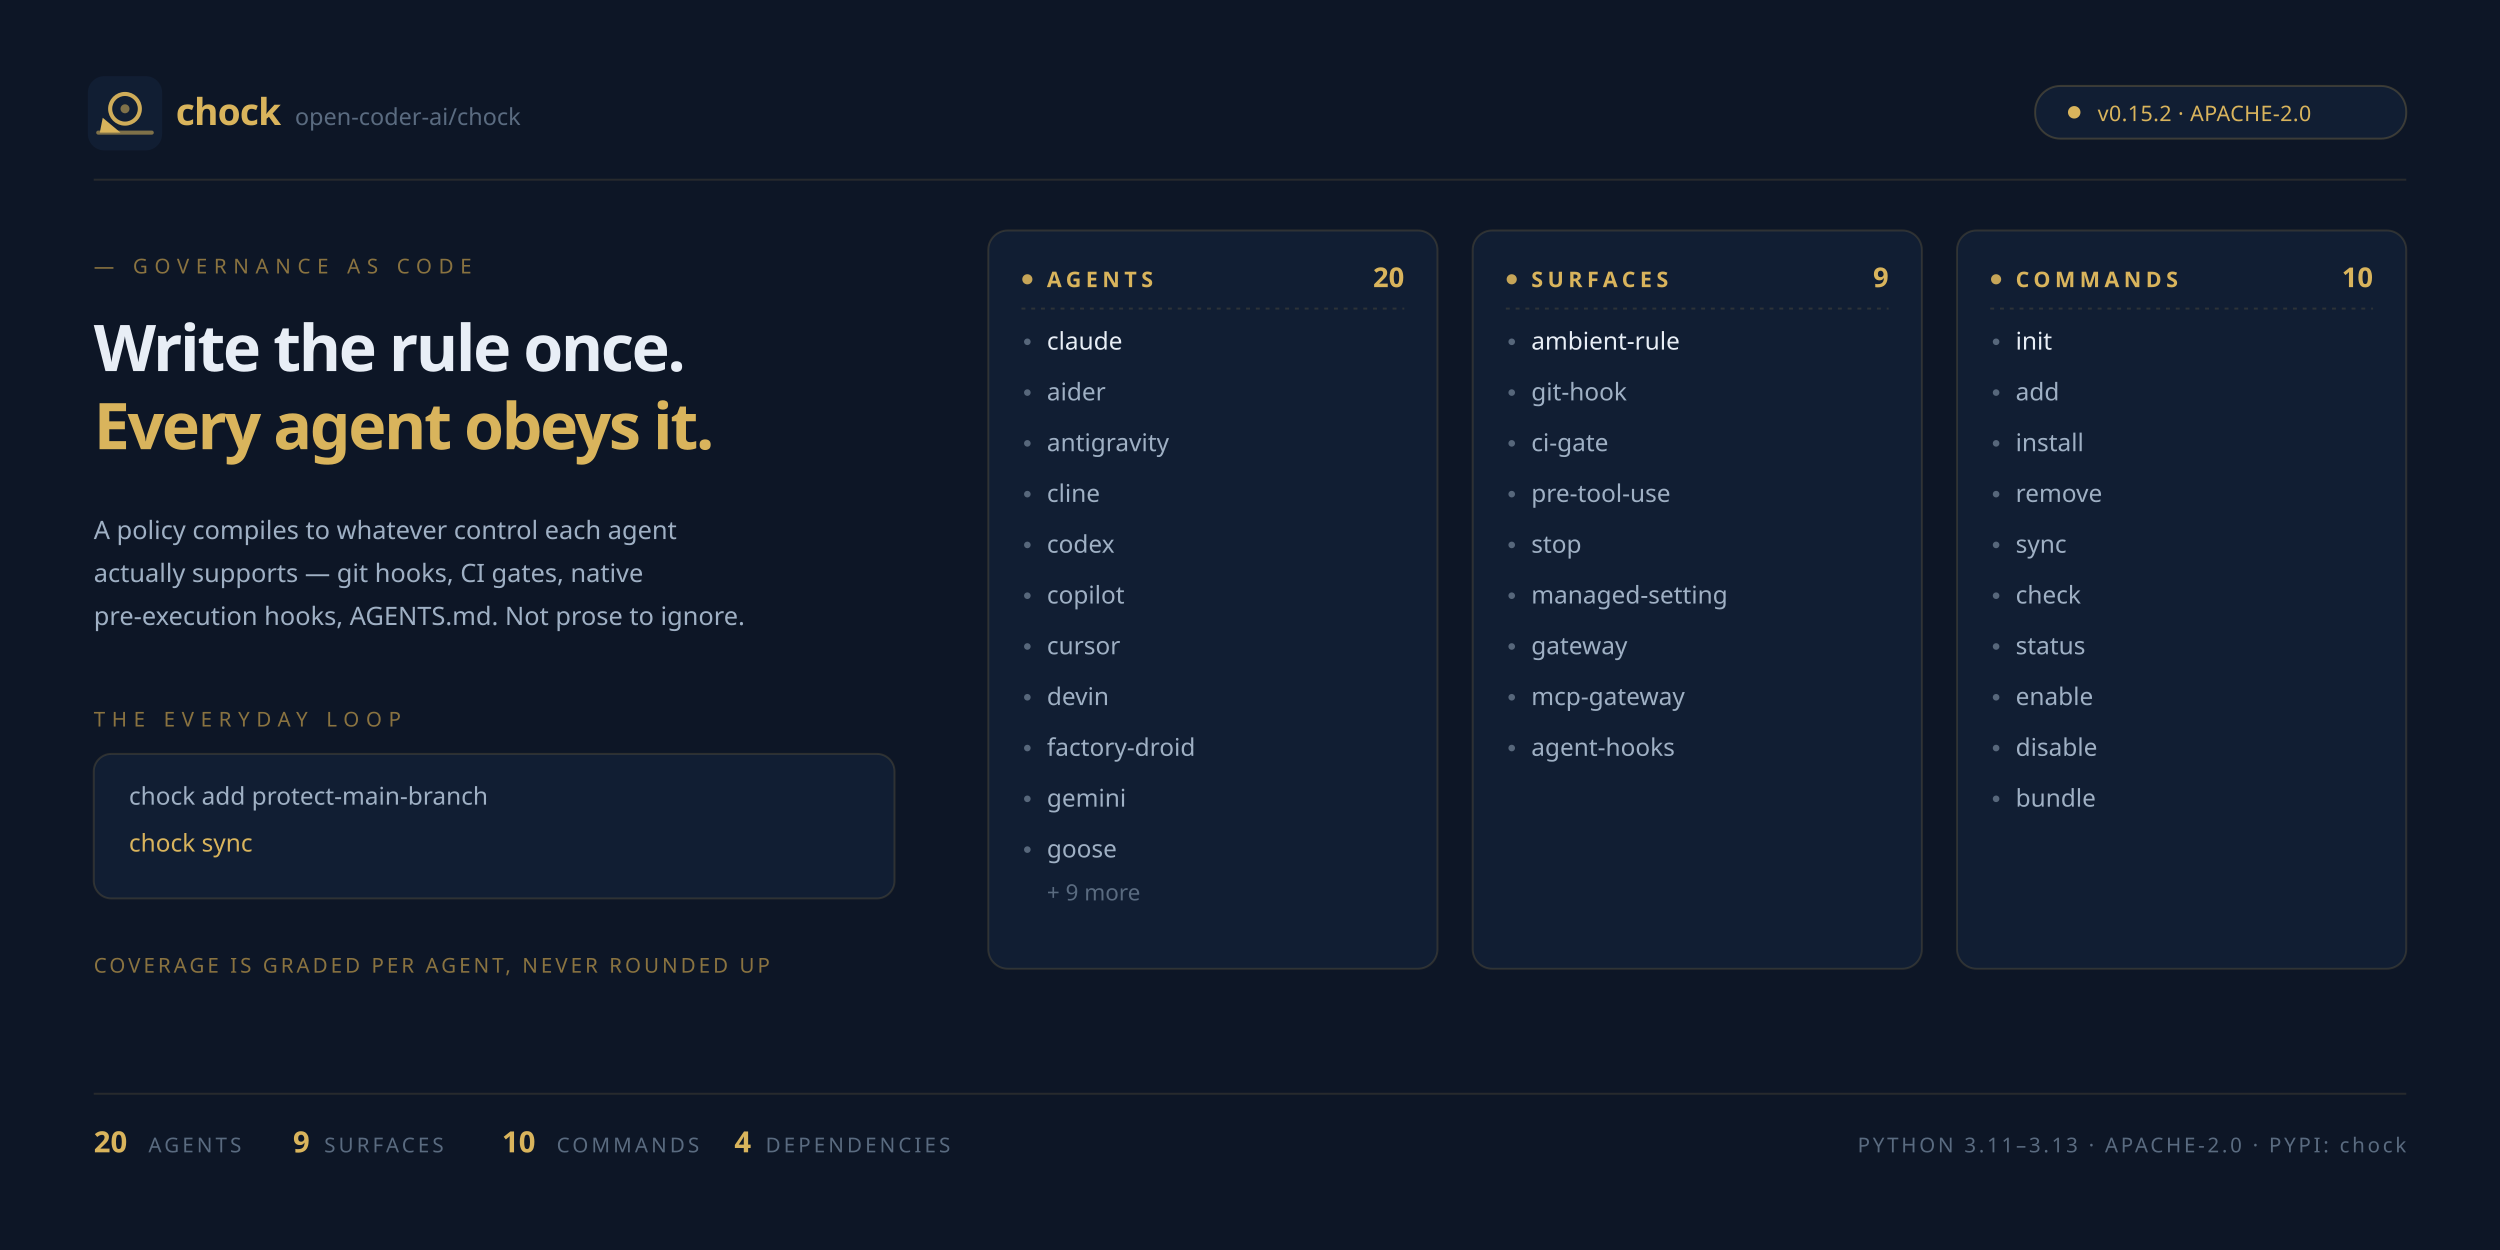
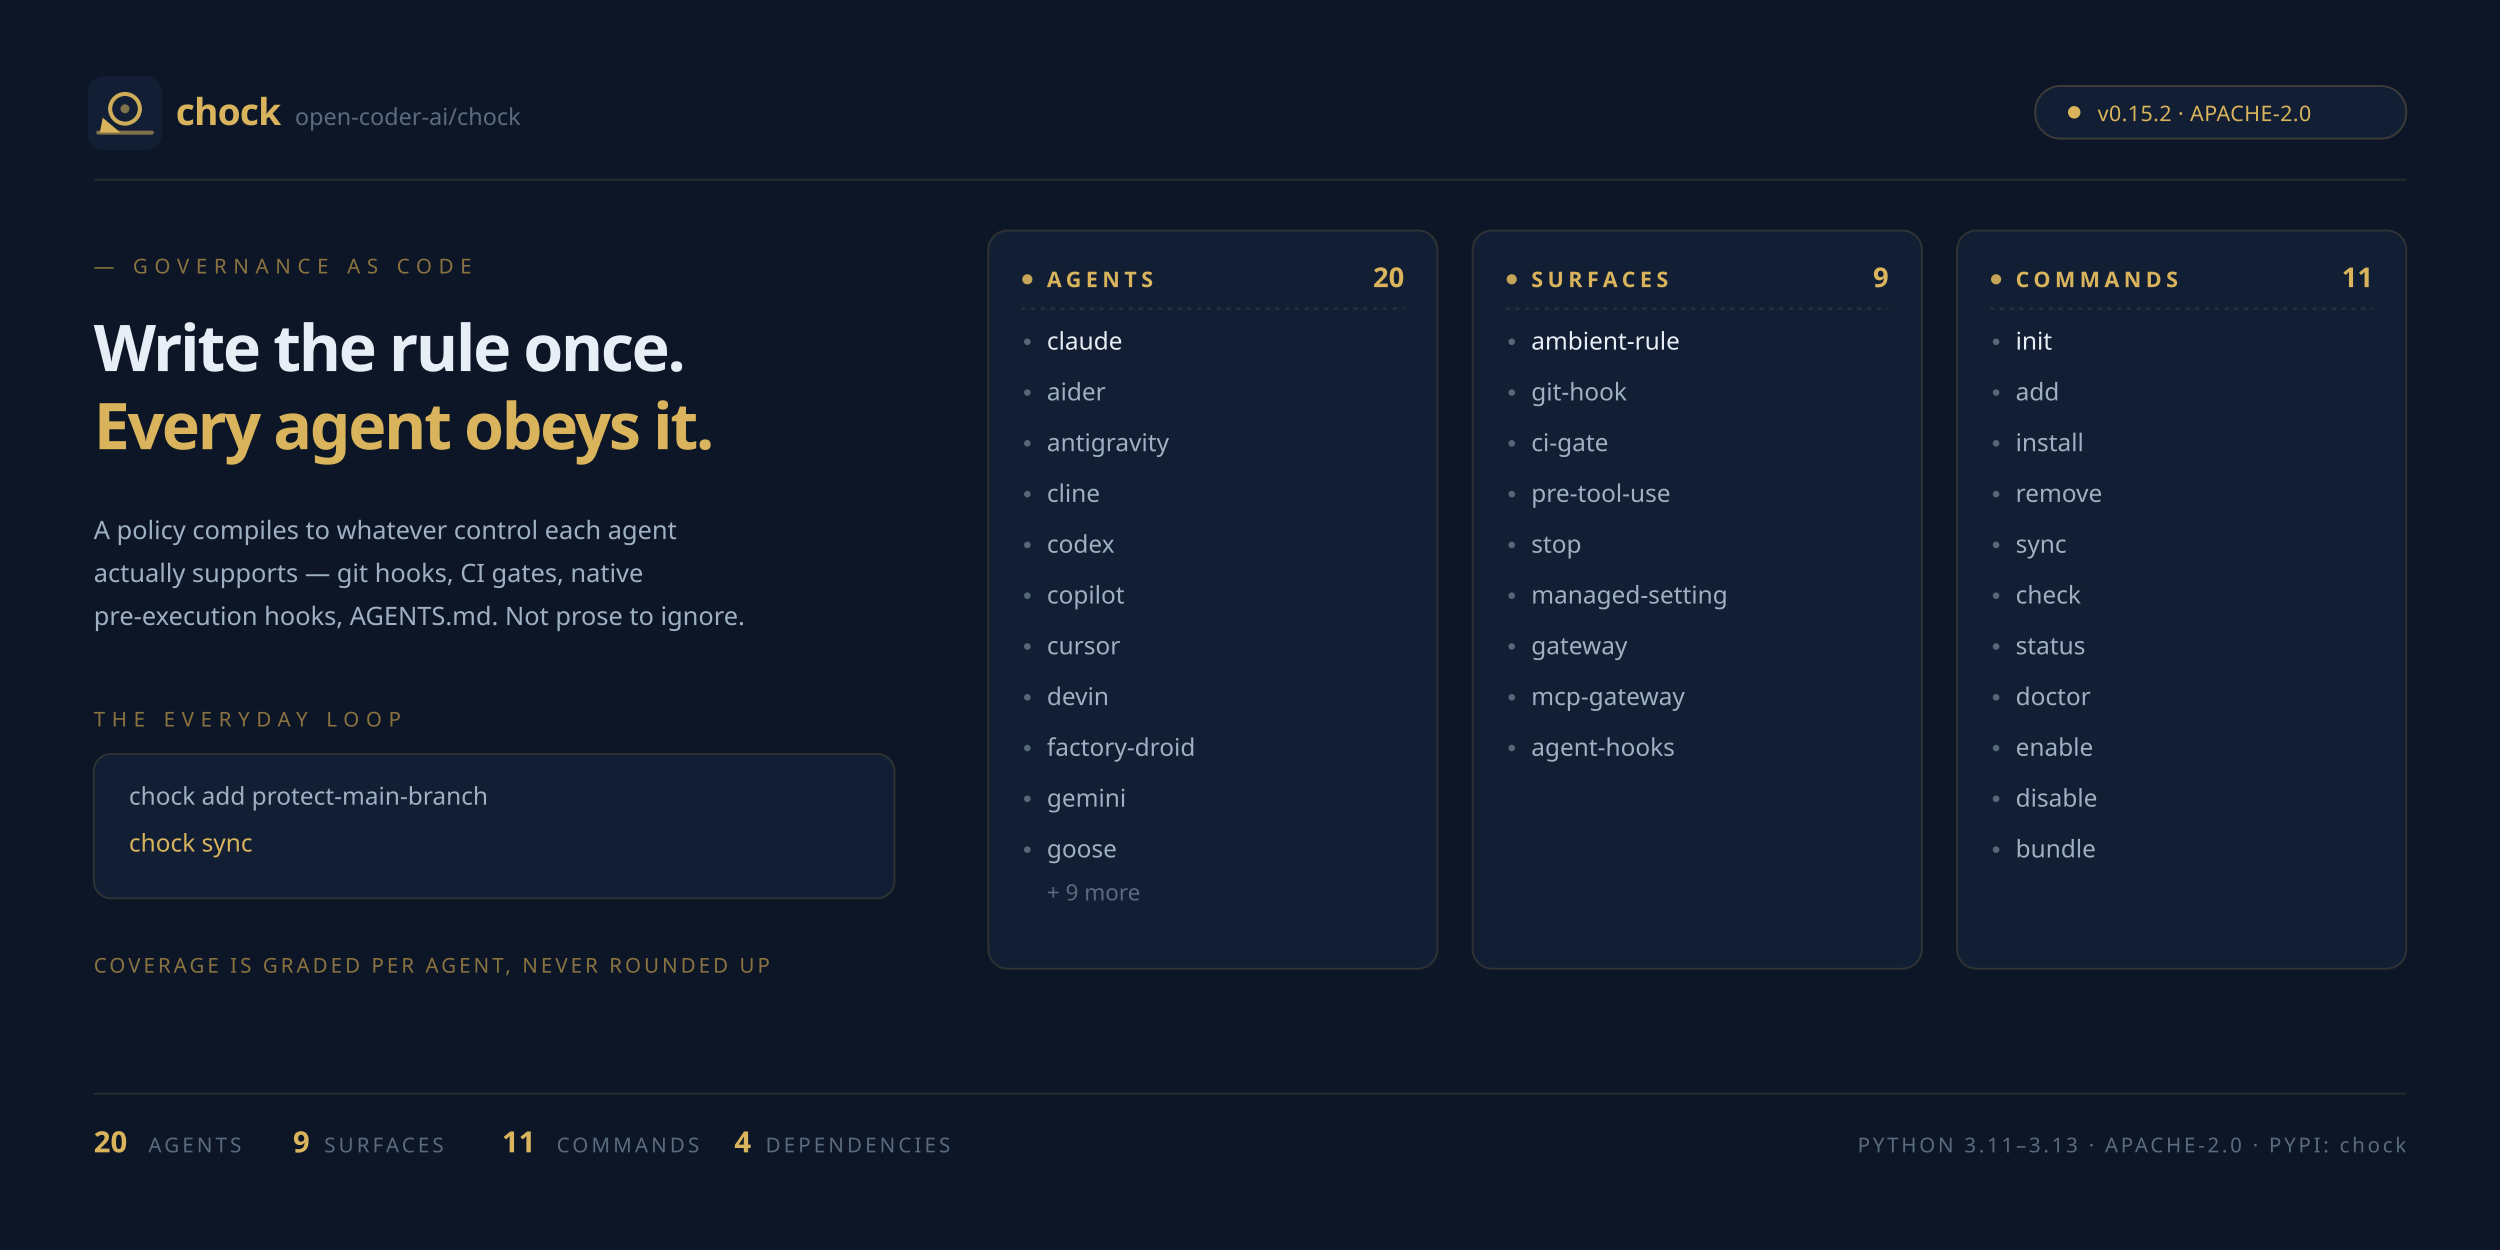
- <svg xmlns="http://www.w3.org/2000/svg" width="1280" height="640" viewBox="0 0 1280 640" role="img" aria-label="chock — governance-as-code for AI coding agents: write a rule once and every agent obeys it. A policy compiles to whatever control each agent actually supports. 20 agents (claude, aider, antigravity, cline, codex, copilot, cursor, devin, factory-droid, gemini, goose, grok, junie, kimi-code, mistral-vibe, openhands, replit, tabnine, vscode, windsurf); 9 enforcement surfaces (ambient-rule, git-hook, ci-gate, pre-tool-use, stop, managed-setting, gateway, mcp-gateway, agent-hooks), of which 4 are installed by chock sync (ambient-rule, ci-gate, git-hook, stop); 10 everyday commands (init, add, install, remove, sync, check, status, enable, disable, bundle). Python 3.11–3.13, Apache-2.0, on PyPI as chock, version 0.15.2.">
+ <svg xmlns="http://www.w3.org/2000/svg" width="1280" height="640" viewBox="0 0 1280 640" role="img" aria-label="chock — governance-as-code for AI coding agents: write a rule once and every agent obeys it. A policy compiles to whatever control each agent actually supports. 20 agents (claude, aider, antigravity, cline, codex, copilot, cursor, devin, factory-droid, gemini, goose, grok, junie, kimi-code, mistral-vibe, openhands, replit, tabnine, vscode, windsurf); 9 enforcement surfaces (ambient-rule, git-hook, ci-gate, pre-tool-use, stop, managed-setting, gateway, mcp-gateway, agent-hooks), of which 4 are installed by chock sync (ambient-rule, ci-gate, git-hook, stop); 11 everyday commands (init, add, install, remove, sync, check, status, doctor, enable, disable, bundle). Python 3.11–3.13, Apache-2.0, on PyPI as chock, version 0.15.2.">
  <rect width="1280" height="640" fill="#0D1626" />
  <rect x="45.0" y="39.0" width="38" height="38" rx="8.4" fill="#111E33" />
  <circle cx="64.0" cy="55.7" r="7.6" fill="none" stroke="#D9B45C" stroke-width="2.09" stroke-opacity="0.95" />
  <circle cx="64.0" cy="55.7" r="2.3" fill="#D9B45C" fill-opacity="0.55" />
  <path d="M 51.1 67.9 L 61.7 67.9 L 52.6 60.3 Z" fill="#D9B45C" />
  <line x1="50.3" y1="67.9" x2="77.7" y2="67.9" stroke="#D9B45C" stroke-width="2.09" stroke-opacity="0.55" stroke-linecap="round" />
  <text x="90" y="64" font-family="Geist Mono" font-size="19" font-weight="700" letter-spacing="-0.4" fill="#D9B45C">chock</text>
  <text x="151" y="64" font-family="Geist Mono" font-size="12" fill="#5A6B80">open-coder-ai/chock</text>
  <rect x="1042" y="44" width="190" height="27" rx="13" fill="#111E33" stroke="#D9B45C" stroke-opacity="0.22" />
  <circle cx="1062" cy="57.5" r="3.2" fill="#D9B45C" />
  <text x="1074" y="62" font-family="Geist Mono" font-size="11" letter-spacing="0.2" fill="#D9B45C">v0.15.2 · APACHE-2.0</text>
  <line x1="48" y1="92" x2="1232" y2="92" stroke="#D9B45C" stroke-opacity="0.13" stroke-width="1" />
  <text x="48" y="140" font-family="Geist Mono" font-size="10.5" letter-spacing="3.4" fill="#8A7340">— GOVERNANCE AS CODE</text>
  <text x="48" y="190" font-family="Geist Mono" font-size="33" font-weight="700" letter-spacing="-1.2" fill="#E8EEF6">Write the rule once.</text>
  <text x="48" y="230" font-family="Geist Mono" font-size="33" font-weight="700" letter-spacing="-1.2" fill="#D9B45C">Every agent obeys it.</text>
  <text x="48" y="276" font-family="Geist Mono" font-size="13" fill="#9FB0C4">A policy compiles to whatever control each agent</text>
  <text x="48" y="298" font-family="Geist Mono" font-size="13" fill="#9FB0C4">actually supports — git hooks, CI gates, native</text>
  <text x="48" y="320" font-family="Geist Mono" font-size="13" fill="#9FB0C4">pre-execution hooks, AGENTS.md. Not prose to ignore.</text>
  <text x="48" y="372" font-family="Geist Mono" font-size="10.5" letter-spacing="3.4" fill="#8A7340">THE EVERYDAY LOOP</text>
  <rect x="48" y="386" width="410" height="74" rx="9" fill="#111E33" stroke="#D9B45C" stroke-opacity="0.16" />
  <text x="66" y="412" font-family="Geist Mono" font-size="12.5" fill="#9FB0C4">chock add protect-main-branch</text>
  <text x="66" y="436" font-family="Geist Mono" font-size="12.5" fill="#D9B45C">chock sync</text>
  <text x="48" y="498" font-family="Geist Mono" font-size="10.5" letter-spacing="1.55" fill="#8A7340">COVERAGE IS GRADED PER AGENT, NEVER ROUNDED UP</text>
  <rect x="506" y="118" width="230" height="378" rx="10" fill="#111E33" stroke="#D9B45C" stroke-opacity="0.16" stroke-width="1" />
  <circle cx="526" cy="143" r="2.6" fill="#D9B45C" fill-opacity="0.9" />
  <text x="536" y="147" font-family="Geist Mono" font-size="11" font-weight="700" letter-spacing="2.3" fill="#D9B45C">AGENTS</text>
  <text x="719" y="147" font-family="Geist Mono" font-size="14" font-weight="700" text-anchor="end" fill="#D9B45C">20</text>
  <line x1="523" y1="158" x2="719" y2="158" stroke="#D9B45C" stroke-opacity="0.14" stroke-width="1" stroke-dasharray="2 3" />
  <circle cx="526" cy="175" r="1.7" fill="#9FB0C4" fill-opacity="0.5" />
  <text x="536" y="179" font-family="Geist Mono" font-size="12.5" fill="#E8EEF6">claude</text>
  <circle cx="526" cy="201" r="1.7" fill="#9FB0C4" fill-opacity="0.5" />
  <text x="536" y="205" font-family="Geist Mono" font-size="12.5" fill="#9FB0C4">aider</text>
  <circle cx="526" cy="227" r="1.7" fill="#9FB0C4" fill-opacity="0.5" />
  <text x="536" y="231" font-family="Geist Mono" font-size="12.5" fill="#9FB0C4">antigravity</text>
  <circle cx="526" cy="253" r="1.7" fill="#9FB0C4" fill-opacity="0.5" />
  <text x="536" y="257" font-family="Geist Mono" font-size="12.5" fill="#9FB0C4">cline</text>
  <circle cx="526" cy="279" r="1.7" fill="#9FB0C4" fill-opacity="0.5" />
  <text x="536" y="283" font-family="Geist Mono" font-size="12.5" fill="#9FB0C4">codex</text>
  <circle cx="526" cy="305" r="1.7" fill="#9FB0C4" fill-opacity="0.5" />
  <text x="536" y="309" font-family="Geist Mono" font-size="12.5" fill="#9FB0C4">copilot</text>
  <circle cx="526" cy="331" r="1.7" fill="#9FB0C4" fill-opacity="0.5" />
  <text x="536" y="335" font-family="Geist Mono" font-size="12.5" fill="#9FB0C4">cursor</text>
  <circle cx="526" cy="357" r="1.7" fill="#9FB0C4" fill-opacity="0.5" />
  <text x="536" y="361" font-family="Geist Mono" font-size="12.5" fill="#9FB0C4">devin</text>
  <circle cx="526" cy="383" r="1.7" fill="#9FB0C4" fill-opacity="0.5" />
  <text x="536" y="387" font-family="Geist Mono" font-size="12.5" fill="#9FB0C4">factory-droid</text>
  <circle cx="526" cy="409" r="1.7" fill="#9FB0C4" fill-opacity="0.5" />
  <text x="536" y="413" font-family="Geist Mono" font-size="12.5" fill="#9FB0C4">gemini</text>
  <circle cx="526" cy="435" r="1.7" fill="#9FB0C4" fill-opacity="0.5" />
  <text x="536" y="439" font-family="Geist Mono" font-size="12.5" fill="#9FB0C4">goose</text>
  <text x="536" y="461" font-family="Geist Mono" font-size="11.5" fill="#5A6B80">+ 9 more</text>
  <rect x="754" y="118" width="230" height="378" rx="10" fill="#111E33" stroke="#D9B45C" stroke-opacity="0.16" stroke-width="1" />
  <circle cx="774" cy="143" r="2.6" fill="#D9B45C" fill-opacity="0.9" />
  <text x="784" y="147" font-family="Geist Mono" font-size="11" font-weight="700" letter-spacing="2.3" fill="#D9B45C">SURFACES</text>
  <text x="967" y="147" font-family="Geist Mono" font-size="14" font-weight="700" text-anchor="end" fill="#D9B45C">9</text>
  <line x1="771" y1="158" x2="967" y2="158" stroke="#D9B45C" stroke-opacity="0.14" stroke-width="1" stroke-dasharray="2 3" />
  <circle cx="774" cy="175" r="1.7" fill="#9FB0C4" fill-opacity="0.5" />
  <text x="784" y="179" font-family="Geist Mono" font-size="12.5" fill="#E8EEF6">ambient-rule</text>
  <circle cx="774" cy="201" r="1.7" fill="#9FB0C4" fill-opacity="0.5" />
  <text x="784" y="205" font-family="Geist Mono" font-size="12.5" fill="#9FB0C4">git-hook</text>
  <circle cx="774" cy="227" r="1.7" fill="#9FB0C4" fill-opacity="0.5" />
  <text x="784" y="231" font-family="Geist Mono" font-size="12.5" fill="#9FB0C4">ci-gate</text>
  <circle cx="774" cy="253" r="1.7" fill="#9FB0C4" fill-opacity="0.5" />
  <text x="784" y="257" font-family="Geist Mono" font-size="12.5" fill="#9FB0C4">pre-tool-use</text>
  <circle cx="774" cy="279" r="1.7" fill="#9FB0C4" fill-opacity="0.5" />
  <text x="784" y="283" font-family="Geist Mono" font-size="12.5" fill="#9FB0C4">stop</text>
  <circle cx="774" cy="305" r="1.7" fill="#9FB0C4" fill-opacity="0.5" />
  <text x="784" y="309" font-family="Geist Mono" font-size="12.5" fill="#9FB0C4">managed-setting</text>
  <circle cx="774" cy="331" r="1.7" fill="#9FB0C4" fill-opacity="0.5" />
  <text x="784" y="335" font-family="Geist Mono" font-size="12.5" fill="#9FB0C4">gateway</text>
  <circle cx="774" cy="357" r="1.7" fill="#9FB0C4" fill-opacity="0.5" />
  <text x="784" y="361" font-family="Geist Mono" font-size="12.5" fill="#9FB0C4">mcp-gateway</text>
  <circle cx="774" cy="383" r="1.7" fill="#9FB0C4" fill-opacity="0.5" />
  <text x="784" y="387" font-family="Geist Mono" font-size="12.5" fill="#9FB0C4">agent-hooks</text>
  <rect x="1002" y="118" width="230" height="378" rx="10" fill="#111E33" stroke="#D9B45C" stroke-opacity="0.16" stroke-width="1" />
  <circle cx="1022" cy="143" r="2.6" fill="#D9B45C" fill-opacity="0.9" />
  <text x="1032" y="147" font-family="Geist Mono" font-size="11" font-weight="700" letter-spacing="2.3" fill="#D9B45C">COMMANDS</text>
-   <text x="1215" y="147" font-family="Geist Mono" font-size="14" font-weight="700" text-anchor="end" fill="#D9B45C">10</text>
+   <text x="1215" y="147" font-family="Geist Mono" font-size="14" font-weight="700" text-anchor="end" fill="#D9B45C">11</text>
  <line x1="1019" y1="158" x2="1215" y2="158" stroke="#D9B45C" stroke-opacity="0.14" stroke-width="1" stroke-dasharray="2 3" />
  <circle cx="1022" cy="175" r="1.7" fill="#9FB0C4" fill-opacity="0.5" />
  <text x="1032" y="179" font-family="Geist Mono" font-size="12.5" fill="#E8EEF6">init</text>
  <circle cx="1022" cy="201" r="1.7" fill="#9FB0C4" fill-opacity="0.5" />
  <text x="1032" y="205" font-family="Geist Mono" font-size="12.5" fill="#9FB0C4">add</text>
  <circle cx="1022" cy="227" r="1.7" fill="#9FB0C4" fill-opacity="0.5" />
  <text x="1032" y="231" font-family="Geist Mono" font-size="12.5" fill="#9FB0C4">install</text>
  <circle cx="1022" cy="253" r="1.7" fill="#9FB0C4" fill-opacity="0.5" />
  <text x="1032" y="257" font-family="Geist Mono" font-size="12.5" fill="#9FB0C4">remove</text>
  <circle cx="1022" cy="279" r="1.7" fill="#9FB0C4" fill-opacity="0.5" />
  <text x="1032" y="283" font-family="Geist Mono" font-size="12.5" fill="#9FB0C4">sync</text>
  <circle cx="1022" cy="305" r="1.7" fill="#9FB0C4" fill-opacity="0.5" />
  <text x="1032" y="309" font-family="Geist Mono" font-size="12.5" fill="#9FB0C4">check</text>
  <circle cx="1022" cy="331" r="1.7" fill="#9FB0C4" fill-opacity="0.5" />
  <text x="1032" y="335" font-family="Geist Mono" font-size="12.5" fill="#9FB0C4">status</text>
  <circle cx="1022" cy="357" r="1.7" fill="#9FB0C4" fill-opacity="0.5" />
-   <text x="1032" y="361" font-family="Geist Mono" font-size="12.5" fill="#9FB0C4">enable</text>
+   <text x="1032" y="361" font-family="Geist Mono" font-size="12.5" fill="#9FB0C4">doctor</text>
  <circle cx="1022" cy="383" r="1.7" fill="#9FB0C4" fill-opacity="0.5" />
-   <text x="1032" y="387" font-family="Geist Mono" font-size="12.5" fill="#9FB0C4">disable</text>
+   <text x="1032" y="387" font-family="Geist Mono" font-size="12.5" fill="#9FB0C4">enable</text>
  <circle cx="1022" cy="409" r="1.7" fill="#9FB0C4" fill-opacity="0.5" />
-   <text x="1032" y="413" font-family="Geist Mono" font-size="12.5" fill="#9FB0C4">bundle</text>
+   <text x="1032" y="413" font-family="Geist Mono" font-size="12.5" fill="#9FB0C4">disable</text>
+   <circle cx="1022" cy="435" r="1.7" fill="#9FB0C4" fill-opacity="0.5" />
+   <text x="1032" y="439" font-family="Geist Mono" font-size="12.5" fill="#9FB0C4">bundle</text>
  <line x1="48" y1="560" x2="1232" y2="560" stroke="#D9B45C" stroke-opacity="0.13" stroke-width="1" />
  <text x="48" y="590" font-family="Geist Mono" font-size="15" font-weight="700" fill="#D9B45C">20</text>
  <text x="76" y="590" font-family="Geist Mono" font-size="10.5" letter-spacing="1.6" fill="#5A6B80">AGENTS</text>
  <text x="150" y="590" font-family="Geist Mono" font-size="15" font-weight="700" fill="#D9B45C">9</text>
  <text x="166" y="590" font-family="Geist Mono" font-size="10.5" letter-spacing="1.6" fill="#5A6B80">SURFACES</text>
-   <text x="257" y="590" font-family="Geist Mono" font-size="15" font-weight="700" fill="#D9B45C">10</text>
+   <text x="257" y="590" font-family="Geist Mono" font-size="15" font-weight="700" fill="#D9B45C">11</text>
  <text x="285" y="590" font-family="Geist Mono" font-size="10.5" letter-spacing="1.6" fill="#5A6B80">COMMANDS</text>
  <text x="376" y="590" font-family="Geist Mono" font-size="15" font-weight="700" fill="#D9B45C">4</text>
  <text x="392" y="590" font-family="Geist Mono" font-size="10.5" letter-spacing="1.6" fill="#5A6B80">DEPENDENCIES</text>
  <text x="1232" y="590" font-family="Geist Mono" font-size="10.5" letter-spacing="1.4" text-anchor="end" fill="#5A6B80">PYTHON 3.11–3.13 · APACHE-2.0 · PYPI: chock</text>
</svg>
